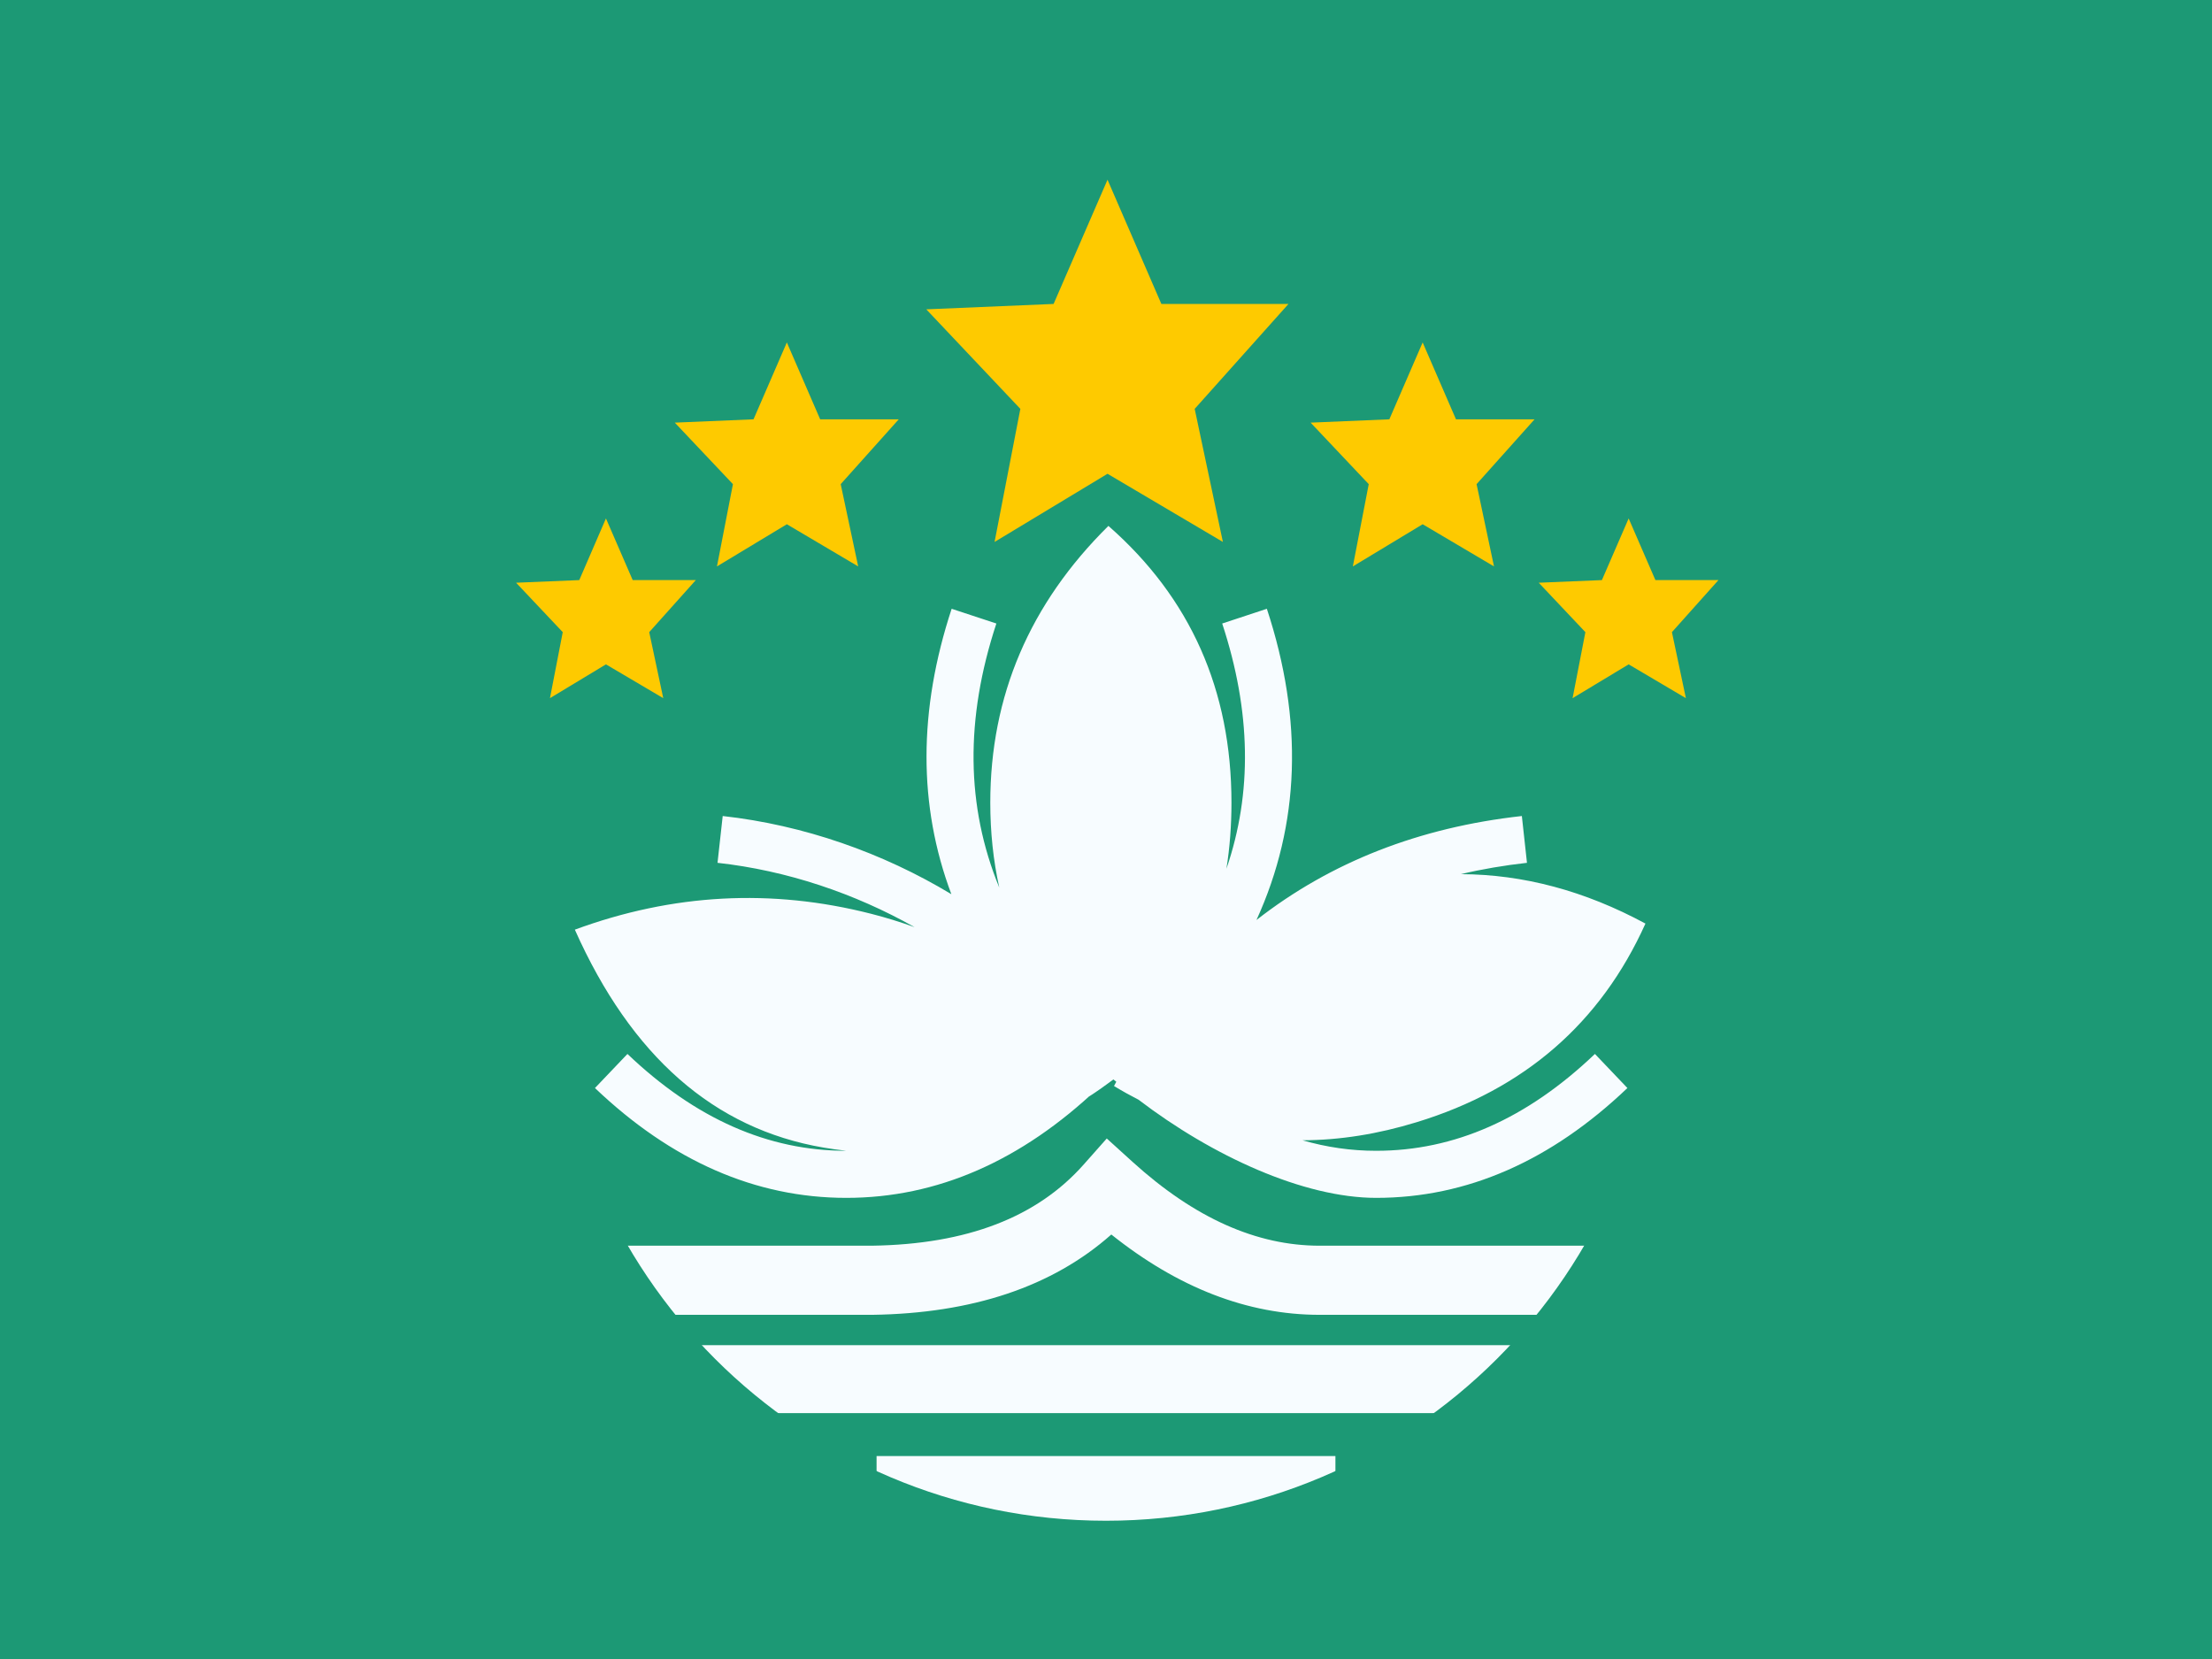
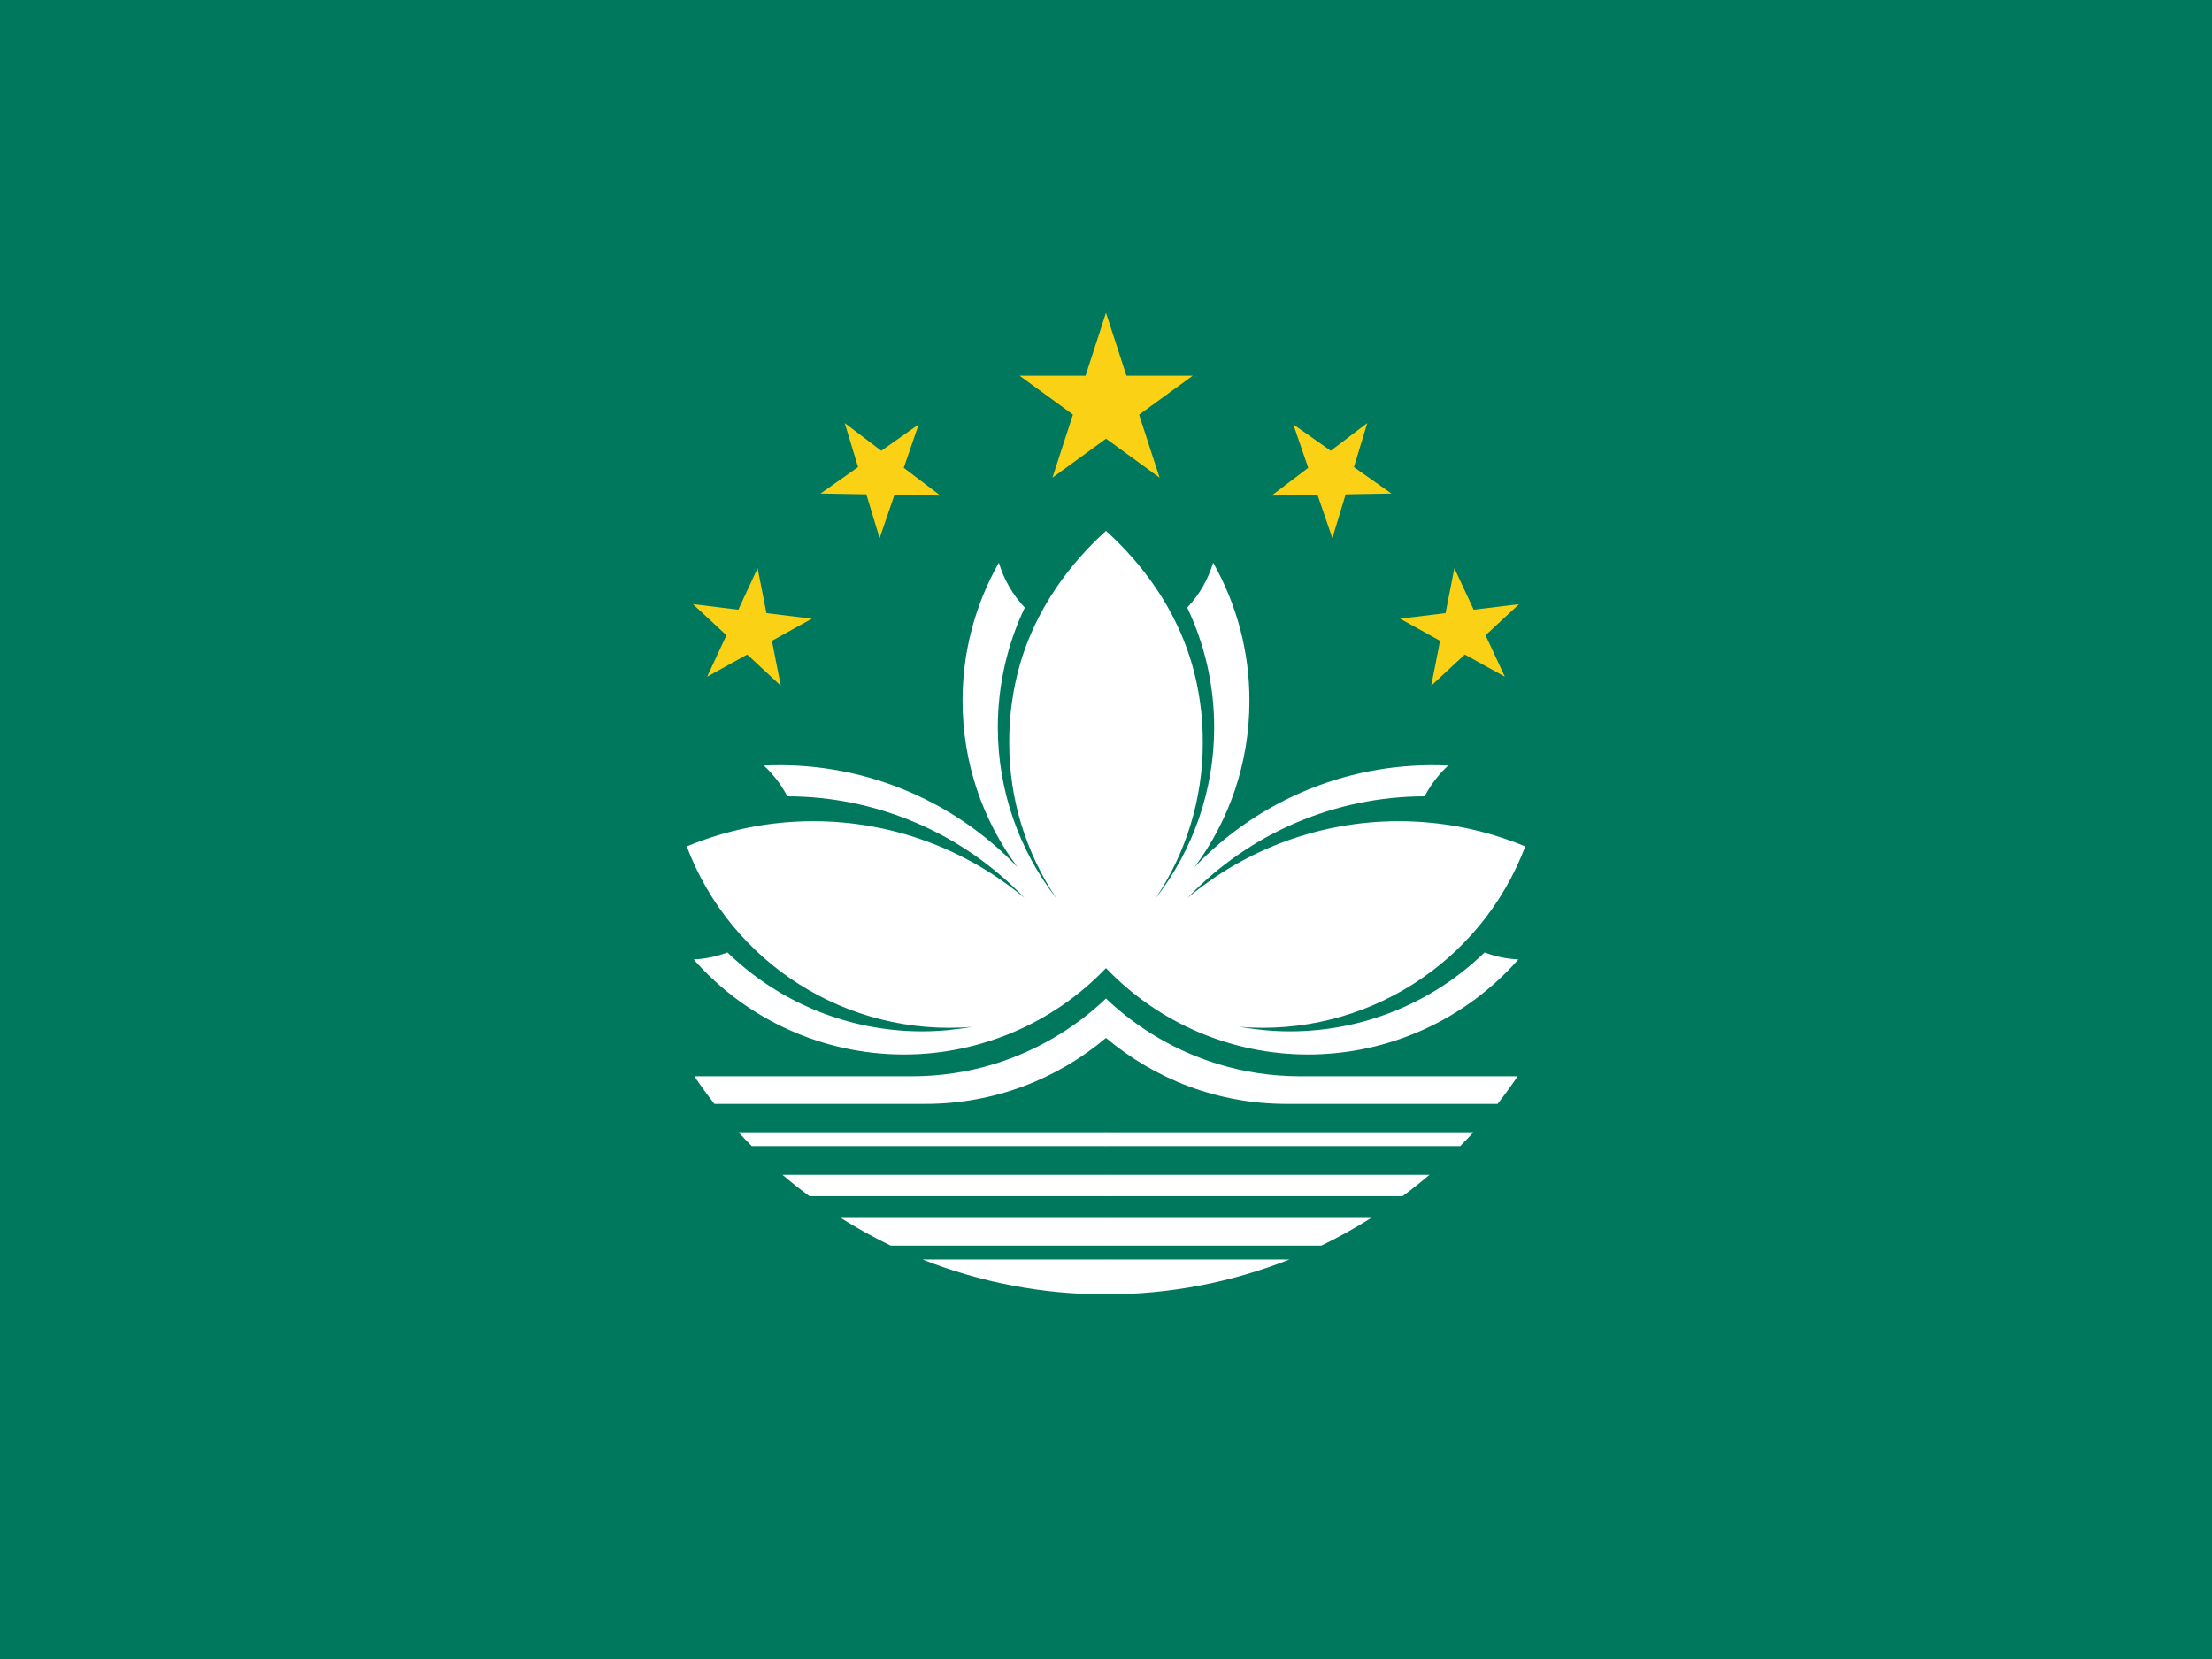
- <svg xmlns="http://www.w3.org/2000/svg" xmlns:xlink="http://www.w3.org/1999/xlink" width="32px" height="24px" viewBox="0 0 32 24" version="1.1">
-   <defs>
-     <rect id="path-1" x="0" y="0" width="32" height="24" />
-     <rect id="path-3" x="0" y="0" width="32" height="24" />
-     <circle id="path-5" cx="8" cy="8" r="8" />
-   </defs>
-   <g id="Symbols" stroke="none" stroke-width="1" fill="none" fill-rule="evenodd">
-     <g id="flag">
-       <mask id="mask-2" fill="white">
-         <use xlink:href="#path-1" />
-       </mask>
-       <g id="mask" />
-       <g id="contents" mask="url(#mask-2)">
-         <mask id="mask-4" fill="white">
-           <use xlink:href="#path-3" />
-         </mask>
-         <use id="background" fill="#1C9975" xlink:href="#path-3" />
-         <g id="mark-2" mask="url(#mask-4)" fill="#FECA00">
-           <g transform="translate(6, 2)" id="Star-5">
-             <polygon points="10.022 4.854 8.388 5.84 8.761 3.915 7.4 2.475 9.242 2.397 10.022 0.6 10.801 2.397 12.64 2.397 11.283 3.915 11.691 5.84" />
-             <polygon points="5.383 5.584 4.372 6.194 4.603 5.004 3.762 4.114 4.901 4.066 5.383 2.954 5.865 4.066 7.002 4.066 6.162 5.004 6.415 6.194" />
-             <polygon points="14.581 5.584 13.571 6.194 13.801 5.004 12.96 4.114 14.099 4.066 14.581 2.954 15.063 4.066 16.2 4.066 15.361 5.004 15.613 6.194" />
-             <polygon points="2.766 7.611 1.956 8.1 2.141 7.145 1.466 6.43 2.38 6.392 2.766 5.5 3.153 6.392 4.066 6.392 3.392 7.145 3.595 8.1" />
-             <polygon points="17.561 7.611 16.75 8.1 16.935 7.145 16.26 6.43 17.174 6.392 17.561 5.5 17.948 6.392 18.86 6.392 18.187 7.145 18.389 8.1" />
-           </g>
-         </g>
-         <g id="mark" mask="url(#mask-4)">
-           <g transform="translate(8, 6)">
-             <g id="stripes" stroke-width="1" fill="none">
-               <mask id="mask-6" fill="white">
-                 <use xlink:href="#path-5" />
-               </mask>
-               <g id="Oval-29" />
-               <polygon id="Rectangle-35" fill="#F7FCFF" mask="url(#mask-6)" points="4.681 15.064 11.319 15.064 11.319 16.136 4.681 16.136" />
-               <polygon id="Rectangle-35" fill="#F7FCFF" mask="url(#mask-6)" points="1.957 13.46 14.723 13.46 14.723 14.443 1.957 14.443" />
-               <path d="M4.62,13.021 L0.716,13.021 L0.716,12.021 L4.613,12.021 C5.994,12.001 7.003,11.607 7.676,10.848 L8.011,10.47 L8.386,10.81 C9.285,11.625 10.183,12.021 11.091,12.021 L15.396,12.021 L15.396,13.021 L11.091,13.021 C10.048,13.021 9.04,12.628 8.077,11.859 C7.223,12.616 6.065,13 4.62,13.021 Z" id="Path-132" fill="#F7FCFF" fill-rule="nonzero" mask="url(#mask-6)" />
-             </g>
-             <path d="M8.035,1.608 C9.222,2.649 9.815,3.984 9.815,5.612 C9.815,5.943 9.791,6.261 9.742,6.568 C10.119,5.471 10.099,4.292 9.681,3.02 L10.327,2.807 C10.858,4.42 10.808,5.926 10.177,7.309 C11.25,6.471 12.533,5.969 14.016,5.805 L14.09,6.482 C13.76,6.519 13.441,6.573 13.133,6.646 C14.036,6.649 14.927,6.887 15.804,7.361 C15.155,8.8 14.052,9.758 12.495,10.234 C11.932,10.407 11.381,10.494 10.843,10.496 C11.192,10.597 11.546,10.648 11.908,10.648 C13.038,10.648 14.089,10.186 15.073,9.247 L15.543,9.74 C14.438,10.794 13.222,11.329 11.908,11.329 C10.859,11.329 9.539,10.724 8.472,9.91 C8.353,9.849 8.234,9.783 8.116,9.711 C8.127,9.69 8.138,9.67 8.149,9.649 C8.135,9.639 8.121,9.627 8.107,9.616 C7.99,9.704 7.872,9.787 7.752,9.865 L7.886,9.74 C6.775,10.795 5.557,11.329 4.243,11.329 C2.929,11.329 1.713,10.794 0.607,9.74 L1.077,9.247 C2.062,10.186 3.113,10.648 4.243,10.648 C4.135,10.636 4.023,10.62 3.911,10.601 C2.33,10.331 1.132,9.28 0.316,7.449 C1.731,6.928 3.159,6.851 4.601,7.219 C4.817,7.274 5.027,7.339 5.231,7.413 C4.365,6.924 3.384,6.593 2.38,6.482 L2.455,5.805 C3.627,5.935 4.77,6.337 5.763,6.936 C5.282,5.656 5.284,4.275 5.767,2.807 L6.414,3.02 C5.96,4.398 5.974,5.666 6.456,6.84 C6.369,6.446 6.326,6.037 6.326,5.612 C6.326,4.068 6.896,2.733 8.035,1.608 Z" id="peddles" fill="#F7FCFF" />
-           </g>
-         </g>
-       </g>
-     </g>
+ <svg xmlns="http://www.w3.org/2000/svg" xmlns:xlink="http://www.w3.org/1999/xlink" id="flag-icons-mo" viewBox="0 0 640 480">
+   <path fill="#00785e" d="M0 0h640v480H0z" />
+   <path fill="#fbd116" d="m295 108.7 40.5 29.5L320 90.5l-15.5 47.7 40.6-29.5z" />
+   <g id="a">
+     <path fill="#fff" d="M320 331.6H217.5a146.3 146.3 0 0 1-3.8-4H320a2.1 2.1 0 0 1 1.4 2c0 .8-.5 1.7-1.4 2zm0-31.3a13 13 0 0 0 1.2-7.6 12.4 12.4 0 0 0-1.2-3.8 82 82 0 0 1-32.5 19 81 81 0 0 1-23.5 3.5h-63.1a144.4 144.4 0 0 0 5.8 8h61c20 0 38.2-7.2 52.3-19.1zm-109.6-24.7a32.3 32.3 0 0 1-9.7 2 81 81 0 0 0 60.8 27.5 80.9 80.9 0 0 0 58.5-25 441 441 0 0 0 4.5-58.8 441 441 0 0 0-4.5-67.7c-6.6 6-19 18.7-24.8 38.3A81 81 0 0 0 292 215a80.7 80.7 0 0 0 13.7 45 80.7 80.7 0 0 1-17-49.5c0-12.4 2.8-24.2 7.8-34.7a32.5 32.5 0 0 1-7.5-13 80.7 80.7 0 0 0-10.5 40c0 18 5.9 34.7 15.9 48.1a95 95 0 0 0-73.4-29.4 32.6 32.6 0 0 1 6.8 8.9 95 95 0 0 1 68.6 29.4 95 95 0 0 0-61-22.2 95 95 0 0 0-36.7 7.3 81.2 81.2 0 0 0 82.6 52.2c-4.7.8-9.5 1.3-14.4 1.3a80.8 80.8 0 0 1-56.4-22.8zM320 364.4h-53.1a143.5 143.5 0 0 0 53.1 10.1 11 11 0 0 0 1.3-5 11 11 0 0 0-1.3-5.1zm0-24.5h-93.6a143.8 143.8 0 0 0 7.8 6.2H320a4.6 4.6 0 0 0 1.3-3.1 4 4 0 0 0-1.3-3.1zm0 12.5h-76.7a143.6 143.6 0 0 0 14.4 8H320a7.6 7.6 0 0 0 1.2-4.2 7.5 7.5 0 0 0-1.2-3.8z" />
+     <path fill="#fbd116" d="m200.5 174.8 25.4 23.6-6.7-34-14.6 31.4 30.3-16.8zm36.9-32 34.7.6-27.7-21 10.1 33.3 11.3-32.9z" />
  </g>
+   <use xlink:href="#a" width="100%" height="100%" transform="matrix(-1 0 0 1 640 0)" />
</svg>
